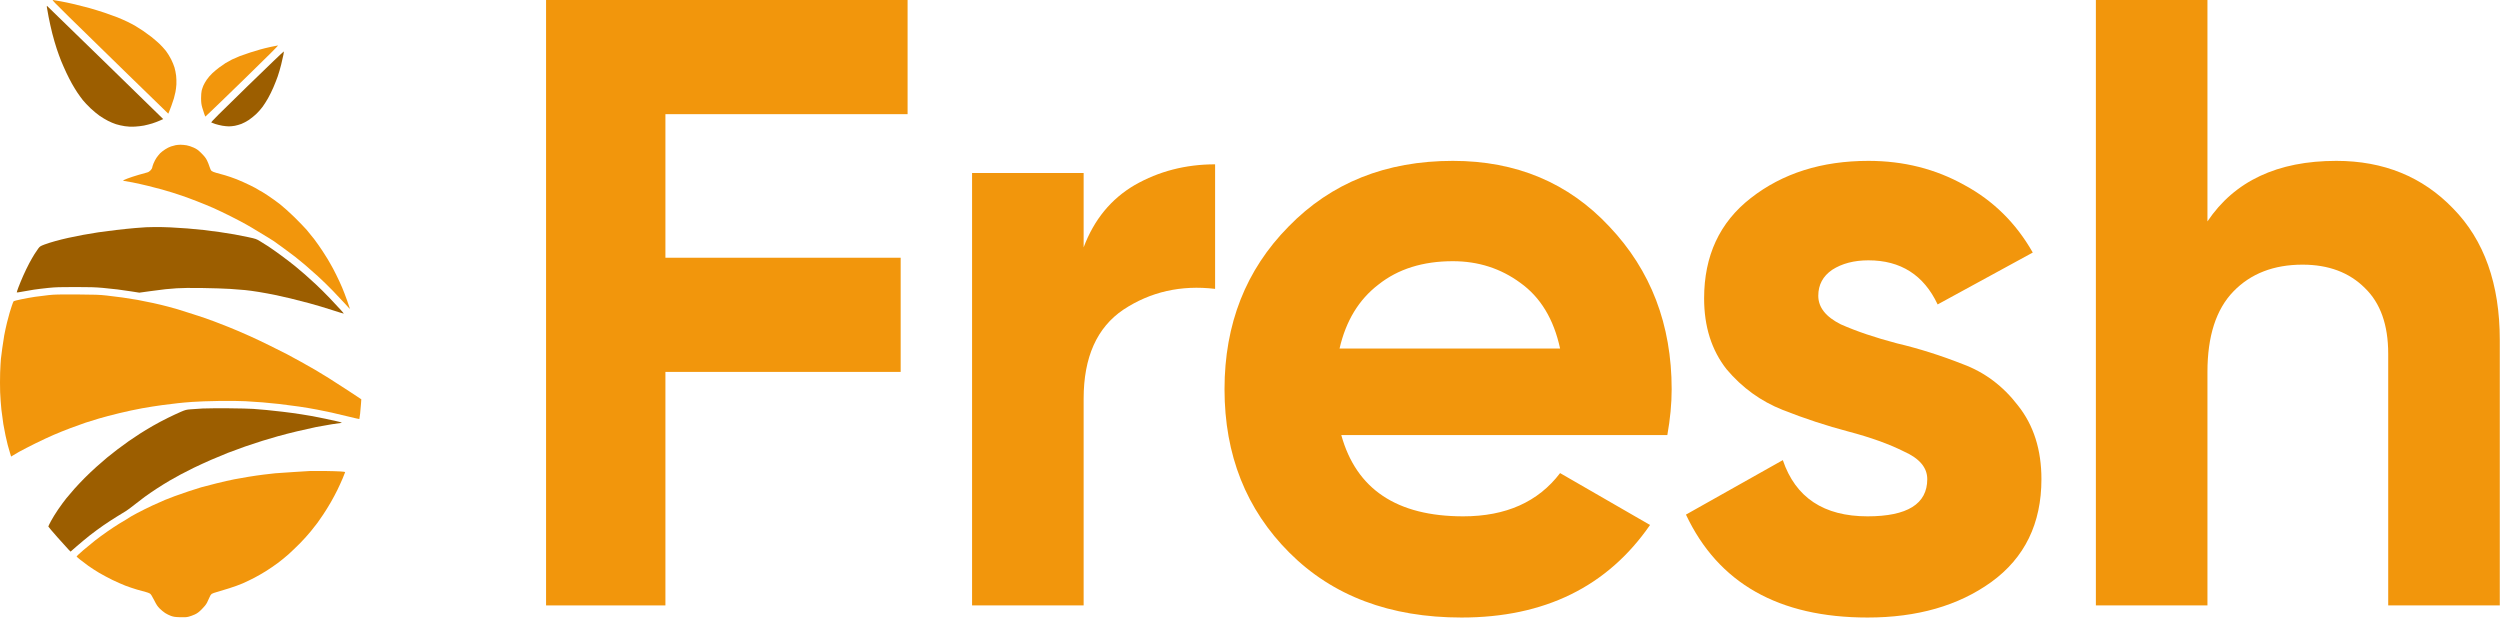
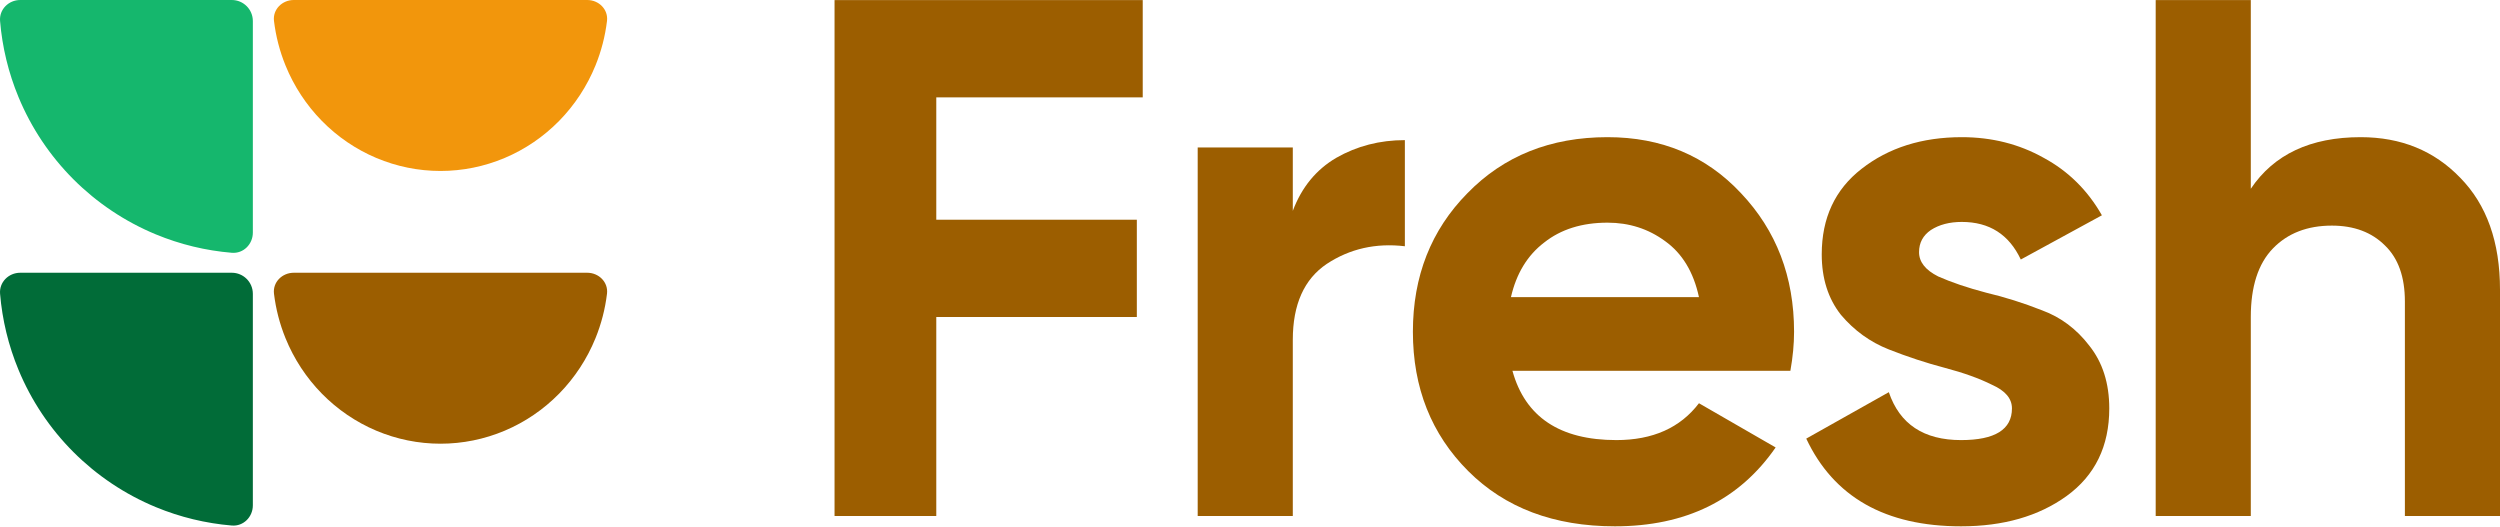
- <svg xmlns="http://www.w3.org/2000/svg" width="3074" height="760" viewBox="0 0 3074 760" fill="none">
-   <path d="M57.657 9.022C57.817 10.122 58.779 15.362 59.741 20.707C60.756 26.053 62.786 35.223 64.283 41.145C65.779 47.066 68.29 55.66 69.84 60.272C71.39 64.883 73.794 71.486 75.183 74.945C76.573 78.404 79.405 84.744 81.382 89.041C83.359 93.286 86.512 99.417 88.329 102.666C90.092 105.863 93.138 110.841 95.061 113.723C96.985 116.606 100.084 120.85 101.901 123.156C103.718 125.462 107.993 129.969 111.359 133.165C114.726 136.309 119.802 140.554 122.634 142.493C125.466 144.432 130.062 147.209 132.787 148.572C135.512 149.987 139.947 151.873 142.619 152.712C145.344 153.602 150.26 154.703 153.573 155.175C157.955 155.803 161.268 155.961 165.757 155.699C169.123 155.541 174.199 154.913 176.978 154.388C179.757 153.812 184.405 152.659 187.238 151.768C190.07 150.877 194.238 149.305 196.535 148.257L200.703 146.423L129.42 76.884C90.252 38.629 58.031 7.292 57.764 7.187C57.55 7.083 57.496 7.921 57.657 9.022Z" fill="#9C5E00" />
-   <path d="M303.886 106.439C268.726 140.659 259.161 150.196 259.802 150.615C260.23 150.877 262.421 151.716 264.665 152.449C266.909 153.183 270.863 154.126 273.428 154.598C275.993 155.017 279.627 155.384 281.444 155.384C283.314 155.384 286.627 155.07 288.818 154.65C291.008 154.231 294.589 153.183 296.833 152.345C299.077 151.506 303.031 149.41 305.596 147.733C308.161 146.056 312.383 142.702 314.947 140.292C317.512 137.881 321.093 133.794 322.963 131.226C324.833 128.658 327.825 123.89 329.642 120.693C331.512 117.444 334.451 111.47 336.161 107.435C337.925 103.4 340.329 97.269 341.505 93.862C342.734 90.404 344.658 83.801 345.78 79.19C346.955 74.526 348.131 69.18 348.505 67.242C348.879 65.303 349.039 63.521 348.986 63.259C348.879 62.944 328.573 82.386 303.886 106.439Z" fill="#9C5E00" />
-   <path d="M179.65 279.423C178.046 279.528 172.169 279.947 166.558 280.366C161.001 280.838 150.42 281.886 143.046 282.777C135.726 283.615 125.733 284.925 120.871 285.659C116.008 286.392 107.619 287.807 102.168 288.803C96.718 289.799 88.542 291.476 84 292.471C79.458 293.467 72.244 295.249 67.97 296.454C63.695 297.607 57.763 299.493 54.718 300.646C49.641 302.585 49.107 302.952 47.183 305.415C46.061 306.935 43.977 310.026 42.481 312.332C40.985 314.69 38.099 319.721 36.015 323.599C33.931 327.477 30.565 334.446 28.534 339.058C26.504 343.669 23.832 350.115 22.603 353.416C21.374 356.665 20.465 359.495 20.626 359.6C20.786 359.757 23.939 359.286 27.733 358.552C31.473 357.818 37.832 356.718 41.786 356.141C45.74 355.565 53.756 354.569 59.527 353.993C68.344 353.102 73.794 352.945 92.443 352.945C110.664 352.945 116.97 353.154 126.535 353.993C132.947 354.569 141.016 355.408 144.382 355.879C147.749 356.299 155.23 357.399 160.947 358.238L171.314 359.862L184.993 357.975C192.474 356.98 200.81 355.879 203.428 355.617C206.1 355.303 212.352 354.831 217.322 354.464C223.306 354.045 234.1 353.94 248.848 354.15C261.192 354.307 276.581 354.831 283.047 355.251C289.513 355.722 297.688 356.351 301.215 356.665C304.742 356.98 312.49 358.028 318.475 359.024C324.46 360.019 333.383 361.644 338.246 362.692C343.162 363.687 351.498 365.574 356.788 366.832C362.078 368.089 372.658 370.814 380.299 372.858C387.941 374.902 400.552 378.675 408.353 381.243C416.155 383.758 422.62 385.749 422.727 385.644C422.834 385.54 421.178 383.496 419.04 381.138C416.903 378.727 410.811 372.229 405.521 366.674C400.177 361.067 392.483 353.416 388.315 349.591C384.2 345.765 378.216 340.316 374.956 337.486C371.75 334.656 366.299 330.097 362.933 327.319C359.567 324.542 351.925 318.673 345.941 314.271C339.956 309.869 332.742 304.786 329.91 302.952C327.078 301.118 322.536 298.288 319.864 296.664C315.215 293.834 314.681 293.624 305.436 291.633C300.2 290.532 292.452 289.013 288.284 288.227C284.062 287.493 275.887 286.183 270.116 285.344C264.291 284.506 255.314 283.353 250.184 282.777C245.054 282.2 236.131 281.362 230.413 280.89C224.696 280.471 215.291 279.842 209.573 279.58C203.856 279.318 195.413 279.108 190.871 279.161C186.329 279.213 181.253 279.318 179.65 279.423Z" fill="#9C5E00" />
-   <path d="M249.116 502.294C244.253 502.556 237.681 502.976 234.421 503.29C229.024 503.709 228.009 503.971 222.131 506.487C218.604 508.006 211.498 511.308 206.314 513.875C201.131 516.391 192.795 520.845 187.772 523.727C182.803 526.609 175.589 530.959 171.848 533.369C168.055 535.78 161.856 539.92 158.009 542.645C154.215 545.317 148.016 549.824 144.329 552.654C140.642 555.431 134.978 559.938 131.772 562.558C128.566 565.231 122.581 570.419 118.467 574.087C114.352 577.755 107.833 583.939 104.039 587.764C100.192 591.642 94.688 597.511 91.695 600.813C88.756 604.114 84.214 609.407 81.65 612.603C79.085 615.747 74.489 622.036 71.443 626.49C68.398 630.944 64.443 637.338 62.68 640.691C60.863 644.045 59.42 647.032 59.42 647.399C59.42 647.714 64.497 653.687 70.695 660.71C76.947 667.679 83.092 674.492 84.375 675.854L86.779 678.265L94.581 671.452C98.856 667.732 106.07 661.758 110.558 658.194C115.047 654.683 122.528 649.181 127.176 645.984C131.772 642.788 139.039 638.071 143.314 635.451C147.589 632.831 152.719 629.687 154.696 628.481C156.726 627.224 161.322 623.87 164.848 620.988C168.429 618.106 174.2 613.651 177.673 611.136C181.093 608.621 187.826 604.009 192.635 600.865C197.391 597.773 204.551 593.319 208.505 591.013C212.459 588.707 218.604 585.301 222.131 583.415C225.658 581.528 232.872 577.86 238.162 575.24C243.452 572.672 252.963 568.322 259.269 565.545C265.574 562.82 274.979 558.89 280.162 556.846C285.345 554.855 294.964 551.291 301.536 548.986C308.109 546.732 317.727 543.536 322.857 541.964C327.987 540.339 336.536 537.824 341.826 536.356C347.117 534.837 357.697 532.164 365.338 530.33C372.979 528.496 383.506 526.138 388.689 525.09C393.926 524.094 402.583 522.522 407.926 521.684C413.27 520.793 418.186 520.111 418.88 520.111C419.575 520.111 420.109 519.902 420.109 519.692C420.109 519.43 416.209 518.382 411.453 517.334C406.644 516.286 398.201 514.504 392.59 513.351C387.033 512.199 377.04 510.417 370.414 509.421C363.788 508.373 353.475 506.958 347.437 506.277C341.399 505.543 332.529 504.6 327.666 504.128C322.803 503.709 315.483 503.08 311.368 502.766C307.254 502.452 293.574 502.137 280.91 502.032C268.299 501.927 253.979 502.085 249.116 502.294Z" fill="#9C5E00" />
-   <path d="M85.069 20.97C96.985 32.708 129.26 64.202 156.779 91.033L206.902 139.768L207.917 137.462C208.452 136.205 209.787 132.798 210.803 129.916C211.818 127.086 213.154 123.051 213.795 121.06C214.383 119.016 215.238 115.505 215.719 113.199C216.2 110.894 216.734 106.649 216.894 103.767C217.055 100.885 216.894 96.064 216.574 93.077C216.2 90.09 215.345 85.583 214.597 83.12C213.902 80.657 211.978 75.993 210.375 72.849C208.772 69.652 205.887 65.041 204.016 62.578C202.093 60.115 198.406 56.132 195.841 53.669C193.222 51.259 188.841 47.486 186.062 45.285C183.283 43.136 178.688 39.782 175.909 37.896C173.131 36.009 168.963 33.389 166.665 32.027C164.367 30.664 159.932 28.306 156.779 26.786C153.627 25.267 148.07 22.804 144.382 21.336C140.695 19.922 133.482 17.301 128.352 15.572C123.169 13.843 114.993 11.327 110.184 9.965C105.321 8.602 97.039 6.506 91.749 5.249C86.459 3.991 78.657 2.314 74.382 1.58C70.107 0.847 65.939 0.113 65.031 0.008C63.695 -0.201 67.275 3.519 85.069 20.97Z" fill="#F2960C" />
-   <path d="M332.903 57.652C328.521 58.595 322.75 60.01 320.078 60.796C317.353 61.53 311.742 63.206 307.628 64.569C303.513 65.879 297.796 67.87 294.91 68.971C292.025 70.124 287.696 72.01 285.292 73.163C282.887 74.368 279.254 76.412 277.17 77.67C275.139 78.98 271.666 81.391 269.421 83.067C267.231 84.692 263.543 87.784 261.246 89.88C259.001 91.924 255.849 95.592 254.246 97.95C252.643 100.256 250.772 103.61 250.024 105.339C249.33 107.068 248.368 109.793 247.994 111.365C247.566 113.095 247.246 116.868 247.246 120.798C247.299 126.195 247.566 128.239 248.688 132.327C249.49 135.052 250.612 138.667 251.253 140.344L252.429 143.384L257.024 139.139C259.589 136.833 279.948 117.13 302.284 95.382C329.055 69.338 342.521 55.87 341.826 55.87C341.239 55.87 337.231 56.709 332.903 57.652Z" fill="#F2960C" />
-   <path d="M216.039 178.494C214.703 178.756 212.139 179.437 210.268 180.066C208.451 180.643 205.138 182.267 203.055 183.682C200.917 185.044 198.138 187.193 196.909 188.451C195.734 189.708 193.757 192.119 192.528 193.848C191.352 195.525 189.642 198.774 188.734 201.027C187.879 203.281 187.131 205.586 187.131 206.215C187.131 206.792 186.276 208.207 185.207 209.36C183.925 210.722 182.482 211.665 181.039 212.032C179.864 212.347 175.108 213.657 170.566 214.967C166.024 216.277 159.825 218.321 156.833 219.473C153.787 220.626 151.329 221.779 151.329 222.041C151.329 222.251 151.863 222.46 152.558 222.46C153.199 222.46 157.902 223.299 162.978 224.294C168.054 225.29 176.604 227.229 181.947 228.539C187.291 229.849 195.039 231.841 199.154 232.993C203.268 234.146 208.932 235.823 211.711 236.714C214.49 237.605 219.94 239.334 223.734 240.644C227.581 241.954 235.757 244.941 241.902 247.352C248.101 249.763 257.238 253.483 262.207 255.684C267.23 257.937 276.849 262.497 283.582 265.903C290.368 269.309 299.131 273.92 303.086 276.174C307.04 278.375 313.879 282.462 318.315 285.24C322.696 287.965 327.773 291.004 329.536 292C331.246 292.995 334.612 295.144 337.017 296.716C339.368 298.34 345.139 302.48 349.842 305.991C354.544 309.45 360.582 313.957 363.2 316C365.872 318.044 371.002 322.289 374.689 325.381C378.376 328.525 385.536 334.813 390.613 339.425C395.689 344.036 404.185 352.263 409.422 357.713C414.712 363.163 421.552 370.447 424.651 373.906C427.75 377.417 430.262 380.037 430.262 379.723C430.262 379.461 428.712 374.902 426.842 369.609C424.972 364.316 422.193 357.085 420.643 353.469C419.147 349.853 415.888 342.831 413.376 337.8C410.918 332.769 407.712 326.795 406.269 324.437C404.88 322.079 403.277 319.354 402.743 318.358C402.208 317.363 399.376 312.856 396.437 308.402C393.498 303.948 388.903 297.45 386.284 293.991C383.613 290.532 379.391 285.344 376.933 282.462C374.422 279.58 367.635 272.61 361.918 266.951C356.147 261.344 348.185 254.164 344.231 251.073C340.277 247.981 333.277 243.002 328.681 239.963C324.086 236.976 320.131 234.513 319.811 234.513C319.544 234.513 318.475 233.884 317.46 233.151C316.444 232.417 311.902 229.954 307.36 227.753C302.818 225.5 295.498 222.251 291.063 220.469C286.681 218.74 280.162 216.486 276.635 215.491C273.108 214.443 268.246 213.133 265.841 212.504C263.276 211.823 260.872 210.827 260.123 210.146C259.322 209.412 258.36 207.473 257.665 205.115C257.024 202.966 255.635 199.455 254.566 197.307C253.07 194.267 251.467 192.276 247.78 188.555C243.612 184.416 242.223 183.42 238.215 181.533C235.436 180.276 231.803 179.07 229.398 178.651C227.154 178.284 223.787 177.97 221.864 177.97C219.94 178.022 217.322 178.232 216.039 178.494Z" fill="#F2960C" />
-   <path d="M59.955 362.849C55.092 363.373 47.557 364.316 43.122 364.945C38.741 365.626 31.153 366.936 26.29 367.984C21.428 368.98 17.206 370.081 16.832 370.343C16.458 370.605 15.443 373.225 14.481 376.159C13.573 379.094 12.397 382.919 11.809 384.649C11.275 386.378 9.832 391.671 8.657 396.439C7.481 401.208 5.931 408.387 5.183 412.475C4.489 416.51 3.366 423.584 2.779 428.196C2.137 432.755 1.389 438.624 1.122 441.244C0.855 443.812 0.427 451.515 0.16 458.275C-0.053 465.088 -0.053 475.778 0.16 482.119C0.427 488.46 1.122 498.102 1.71 503.604C2.351 509.054 3.42 517.124 4.115 521.526C4.863 525.876 6.038 532.217 6.786 535.518C7.481 538.872 8.71 544.007 9.458 546.994C10.206 549.929 11.489 554.383 12.29 556.899L13.68 561.405L15.069 560.514C15.817 559.99 19.557 557.789 23.405 555.588C27.252 553.44 36.443 548.671 43.817 545.055C51.191 541.44 61.237 536.723 66.207 534.627C71.176 532.479 80.367 528.758 86.672 526.4C92.978 524.042 101.314 521.055 105.107 519.745C108.955 518.487 116.382 516.181 121.672 514.609C126.962 513.037 138.13 510.102 146.52 508.059C154.909 506.015 167.573 503.29 174.68 502.032C181.787 500.722 193.009 498.993 199.528 498.102C206.1 497.264 214.597 496.215 218.39 495.796C222.238 495.325 230.413 494.591 236.558 494.172C242.757 493.7 257.291 493.176 268.887 493.019C282.353 492.809 294.215 492.966 301.75 493.333C308.215 493.7 317.727 494.329 322.857 494.748C327.986 495.167 337.444 496.111 343.803 496.792C350.216 497.526 361.063 498.94 367.849 499.936C374.689 500.932 384.628 502.609 389.918 503.657C395.208 504.705 403.277 506.329 407.819 507.325C412.361 508.373 421.819 510.574 428.819 512.303C435.872 514.033 441.697 515.343 441.857 515.238C441.964 515.081 442.392 512.094 442.819 508.53C443.193 504.967 443.727 499.517 443.888 496.477L444.262 490.975L429.14 480.966C420.804 475.516 409.582 468.232 404.185 464.878C398.788 461.524 391.201 456.913 387.353 454.66C383.452 452.406 375.865 448.109 370.414 445.07C364.964 442.03 357.109 437.733 352.887 435.532C348.719 433.331 339.208 428.563 331.78 424.947C324.406 421.279 313.452 416.091 307.521 413.418C301.589 410.746 294.75 407.706 292.292 406.763C289.834 405.767 284.597 403.619 280.643 401.942C276.688 400.317 268.887 397.278 263.276 395.182C257.719 393.033 246.177 389.103 237.627 386.378C229.131 383.601 220.474 380.876 218.39 380.299C216.36 379.723 211.177 378.308 206.902 377.103C202.627 375.95 194.345 373.906 188.467 372.648C182.589 371.338 173.825 369.609 168.963 368.718C164.1 367.88 155.924 366.57 150.795 365.836C145.665 365.102 136.741 364.002 131.024 363.373C122.046 362.377 117.024 362.22 94.688 362.063C72.512 361.958 67.489 362.063 59.955 362.849Z" fill="#F2960C" />
-   <path d="M381.636 579.117C380.033 579.222 370.895 579.799 361.33 580.375C351.765 580.951 341.452 581.685 338.353 581.947C335.254 582.262 328.895 582.995 324.193 583.572C319.49 584.148 311.315 585.301 306.025 586.192C300.734 587.03 292.666 588.498 288.124 589.336C283.582 590.227 273.696 592.428 266.215 594.314C258.734 596.201 250.185 598.402 247.246 599.24C244.307 600.079 237.36 602.28 231.749 604.166C226.192 606 218.497 608.725 214.65 610.14C210.856 611.608 205.566 613.651 202.894 614.699C200.276 615.8 193.383 618.839 187.665 621.459C181.948 624.132 173.131 628.481 168.161 631.154C163.138 633.827 158.596 636.447 158.008 636.971C157.421 637.495 156.192 638.281 155.337 638.7C154.428 639.119 150.528 641.477 146.627 643.888C142.779 646.246 136.047 650.701 131.718 653.74C127.337 656.779 120.817 661.548 117.13 664.43C113.443 667.312 106.764 672.815 102.275 676.64C97.84 680.518 94.153 683.924 94.153 684.186C94.153 684.448 95.97 686.125 98.214 687.907C100.459 689.741 105.161 693.252 108.634 695.767C112.107 698.23 118.199 702.213 122.153 704.519C126.161 706.825 133.268 710.65 138.077 713.008C142.886 715.366 150.047 718.51 154.054 720.083C158.008 721.602 164.528 723.803 168.482 724.956C172.436 726.109 177.192 727.419 179.115 727.891C181.039 728.362 183.337 729.201 184.245 729.777C185.474 730.511 186.757 732.502 189.482 737.847C192.367 743.612 193.65 745.551 196.375 748.276C198.192 750.057 201.184 752.573 203.055 753.778C204.925 754.983 208.184 756.608 210.268 757.341C213.474 758.442 215.345 758.756 221.329 758.914C226.94 759.123 229.291 758.966 232.017 758.285C233.94 757.813 237.307 756.555 239.497 755.56C242.65 754.092 244.52 752.678 248.047 749.167C251.2 746.075 253.23 743.507 254.566 740.992C255.635 738.948 257.024 735.961 257.665 734.336C258.36 732.45 259.375 730.93 260.284 730.249C261.139 729.672 264.078 728.624 266.803 727.891C269.582 727.157 276.261 725.113 281.711 723.384C287.162 721.707 294.75 718.93 298.597 717.253C302.444 715.523 308.696 712.589 312.437 710.598C316.231 708.659 322.696 704.938 326.811 702.37C330.979 699.75 337.498 695.348 341.345 692.466C345.193 689.636 351.177 684.763 354.704 681.618C358.177 678.474 364.429 672.5 368.544 668.36C372.659 664.221 378.857 657.408 382.223 653.216C385.643 649.024 389.33 644.307 390.452 642.735C391.575 641.163 394.674 636.656 397.346 632.779C399.964 628.901 404.292 621.931 406.911 617.32C409.529 612.708 413.163 606 414.872 602.385C416.636 598.769 419.521 592.533 421.231 588.498C422.941 584.463 424.384 580.899 424.384 580.585C424.384 580.218 422.3 579.903 418.827 579.694C415.781 579.484 406.804 579.222 398.949 579.117C391.04 579.013 383.239 579.013 381.636 579.117Z" fill="#F2960C" />
-   <path d="M1115.97 140.377H818.2V316.912H1107.46V457.289H818.2V744.424H671.442V0H1115.97V140.377Z" fill="#F2960C" />
-   <path d="M1332.44 304.15C1345.2 270.119 1366.12 244.596 1395.19 227.581C1424.96 210.566 1457.93 202.058 1494.09 202.058V355.196C1452.26 350.234 1414.68 358.741 1381.36 380.719C1348.75 402.698 1332.44 439.21 1332.44 490.256V744.424H1195.26V212.692H1332.44V304.15Z" fill="#F2960C" />
-   <path d="M1649.24 534.922C1667.67 601.565 1717.65 634.887 1799.19 634.887C1851.65 634.887 1891.35 617.163 1918.29 581.714L2028.89 645.522C1976.43 721.382 1899.15 759.312 1797.06 759.312C1709.15 759.312 1638.6 732.725 1585.43 679.552C1532.26 626.379 1505.67 559.381 1505.67 478.558C1505.67 398.444 1531.9 331.8 1584.37 278.627C1636.83 224.745 1704.18 197.804 1786.42 197.804C1864.41 197.804 1928.57 224.745 1978.91 278.627C2029.96 332.509 2055.48 399.153 2055.48 478.558C2055.48 496.282 2053.71 515.07 2050.16 534.922H1649.24ZM1647.11 428.575H1918.29C1910.49 392.418 1894.19 365.477 1869.37 347.752C1845.27 330.028 1817.62 321.166 1786.42 321.166C1749.56 321.166 1719.07 330.737 1694.97 349.879C1670.86 368.312 1654.91 394.544 1647.11 428.575Z" fill="#F2960C" />
-   <path d="M2235.76 363.704C2235.76 377.884 2244.98 389.582 2263.41 398.798C2282.55 407.306 2305.6 415.105 2332.54 422.195C2359.48 428.575 2386.42 437.083 2413.36 447.718C2440.3 457.643 2462.99 474.659 2481.42 498.764C2500.56 522.869 2510.14 553 2510.14 589.158C2510.14 643.749 2489.57 685.933 2448.45 715.71C2408.04 744.778 2357.35 759.312 2296.38 759.312C2187.2 759.312 2112.75 717.128 2073.05 632.76L2192.16 565.762C2207.76 611.845 2242.5 634.887 2296.38 634.887C2345.3 634.887 2369.76 619.644 2369.76 589.158C2369.76 574.979 2360.19 563.635 2341.04 555.127C2322.61 545.911 2299.92 537.757 2272.98 530.668C2246.04 523.578 2219.1 514.716 2192.16 504.081C2165.22 493.446 2142.18 476.786 2123.04 454.098C2104.6 430.702 2095.38 401.634 2095.38 366.894C2095.38 314.43 2114.53 273.31 2152.81 243.533C2191.81 213.047 2240.02 197.804 2297.44 197.804C2340.69 197.804 2380.04 207.73 2415.49 227.581C2450.94 246.723 2478.94 274.373 2499.5 310.531L2382.52 374.339C2365.5 338.181 2337.15 320.102 2297.44 320.102C2279.72 320.102 2264.83 324.001 2252.78 331.8C2241.43 339.599 2235.76 350.234 2235.76 363.704Z" fill="#F2960C" />
-   <path d="M2872.73 197.804C2930.87 197.804 2978.73 217.301 3016.3 256.294C3054.59 295.288 3073.73 349.17 3073.73 417.941V744.424H2936.54V434.956C2936.54 399.507 2926.97 372.566 2907.83 354.133C2888.69 334.991 2863.16 325.419 2831.26 325.419C2795.81 325.419 2767.45 336.409 2746.18 358.387C2724.91 380.365 2714.28 413.332 2714.28 457.289V744.424H2577.09V0H2714.28V272.246C2747.6 222.618 2800.42 197.804 2872.73 197.804Z" fill="#F2960C" />
+ <svg xmlns="http://www.w3.org/2000/svg" width="665" height="140" viewBox="0 0 665 140" fill="none">
+   <path d="M67.257 61.874C67.257 64.966 64.746 67.497 61.664 67.241C54.72 66.663 47.895 65.013 41.437 62.337C33.251 58.946 25.813 53.976 19.547 47.711C13.282 41.445 8.312 34.007 4.922 25.821C2.246 19.362 0.595 12.537 0.018 5.593C-0.238 2.511 2.292 -3.02324e-08 5.385 2.40104e-07L61.658 5.15983e-06C64.75 5.43016e-06 67.257 2.507 67.257 5.599V61.874Z" fill="#15B76D" />
+   <path d="M156.201 3.47684e-06C159.294 3.61457e-06 161.835 2.516 161.462 5.586C160.97 9.639 159.943 13.614 158.403 17.403C156.16 22.92 152.873 27.933 148.729 32.156C144.585 36.379 139.665 39.729 134.251 42.014C128.836 44.299 123.033 45.476 117.172 45.476C111.312 45.476 105.508 44.299 100.094 42.014C94.679 39.729 89.76 36.379 85.615 32.156C81.471 27.933 78.184 22.92 75.941 17.403C74.401 13.614 73.374 9.639 72.882 5.585C72.509 2.516 75.051 -1.37731e-07 78.143 0L156.201 3.47684e-06Z" fill="#F2960C" />
+   <path d="M156.201 72.55C159.294 72.55 161.835 75.065 161.462 78.135C160.97 82.188 159.943 86.164 158.403 89.952C156.16 95.47 152.873 100.483 148.729 104.706C144.585 108.929 139.665 112.278 134.251 114.564C128.836 116.849 123.033 118.025 117.172 118.025C111.312 118.025 105.508 116.849 100.094 114.564C94.679 112.278 89.76 108.929 85.615 104.706C81.471 100.483 78.184 95.47 75.941 89.952C74.401 86.164 73.374 82.188 72.882 78.135C72.509 75.065 75.051 72.55 78.143 72.55L156.201 72.55Z" fill="#9C5E00" />
+   <path d="M67.257 134.424C67.257 137.516 64.746 140.047 61.664 139.791C54.72 139.213 47.895 137.562 41.437 134.887C33.251 131.496 25.813 126.526 19.547 120.26C13.282 113.995 8.312 106.557 4.922 98.371C2.246 91.912 0.595 85.087 0.018 78.142C-0.238 75.061 2.292 72.55 5.385 72.55L61.658 72.55C64.75 72.55 67.257 75.056 67.257 78.149V134.424Z" fill="#016C38" />
+   <path d="M303.965 25.901H249.052V58.445H302.396V84.323H249.052V137.255H221.988V0.023H303.965V25.901Z" fill="#9C5E00" />
+   <path d="M343.885 56.092C346.238 49.819 350.095 45.114 355.456 41.977C360.947 38.84 367.027 37.272 373.695 37.272V65.502C365.981 64.588 359.051 66.156 352.906 70.207C346.892 74.259 343.885 80.99 343.885 90.4V137.255H318.586V39.232H343.885V56.092Z" fill="#9C5E00" />
+   <path d="M402.306 98.634C405.705 110.92 414.923 117.063 429.958 117.063C439.633 117.063 446.955 113.795 451.923 107.26L472.319 119.023C462.644 133.008 448.393 140 429.566 140C413.354 140 400.345 135.099 390.539 125.297C380.733 115.494 375.83 103.143 375.83 88.244C375.83 73.475 380.668 61.189 390.343 51.387C400.018 41.454 412.439 36.487 427.605 36.487C441.987 36.487 453.819 41.454 463.102 51.387C472.515 61.32 477.222 73.606 477.222 88.244C477.222 91.511 476.895 94.975 476.242 98.634H402.306ZM401.914 79.03H451.923C450.485 72.364 447.478 67.397 442.902 64.13C438.457 60.863 433.358 59.229 427.605 59.229C420.806 59.229 415.184 60.993 410.739 64.522C406.294 67.92 403.352 72.756 401.914 79.03Z" fill="#9C5E00" />
+   <path d="M510.468 67.071C510.468 69.685 512.168 71.841 515.567 73.54C519.098 75.109 523.347 76.546 528.315 77.853C533.283 79.03 538.252 80.598 543.22 82.558C548.188 84.388 552.372 87.525 555.771 91.969C559.301 96.412 561.066 101.967 561.066 108.633C561.066 118.696 557.275 126.473 549.692 131.962C542.239 137.321 532.891 140 521.647 140C501.512 140 487.784 132.224 480.463 116.67L502.428 104.32C505.304 112.815 511.711 117.063 521.647 117.063C530.668 117.063 535.179 114.253 535.179 108.633C535.179 106.019 533.414 103.927 529.884 102.359C526.485 100.66 522.301 99.157 517.333 97.85C512.364 96.543 507.396 94.909 502.428 92.949C497.459 90.988 493.21 87.917 489.68 83.735C486.281 79.422 484.581 74.063 484.581 67.659C484.581 57.987 488.111 50.407 495.171 44.917C502.362 39.297 511.253 36.487 521.843 36.487C529.819 36.487 537.075 38.317 543.612 41.977C550.149 45.506 555.314 50.603 559.105 57.268L537.532 69.031C534.395 62.366 529.165 59.033 521.843 59.033C518.575 59.033 515.829 59.752 513.606 61.189C511.514 62.627 510.468 64.588 510.468 67.071Z" fill="#9C5E00" />
+   <path d="M627.934 36.487C638.655 36.487 647.48 40.082 654.41 47.27C661.47 54.458 665 64.391 665 77.069V137.255H639.701V80.206C639.701 73.671 637.936 68.704 634.406 65.306C630.876 61.778 626.169 60.013 620.286 60.013C613.748 60.013 608.519 62.039 604.596 66.091C600.674 70.142 598.713 76.22 598.713 84.323V137.255H573.414V0.023H598.713V50.211C604.858 41.062 614.598 36.487 627.934 36.487Z" fill="#9C5E00" />
</svg>
